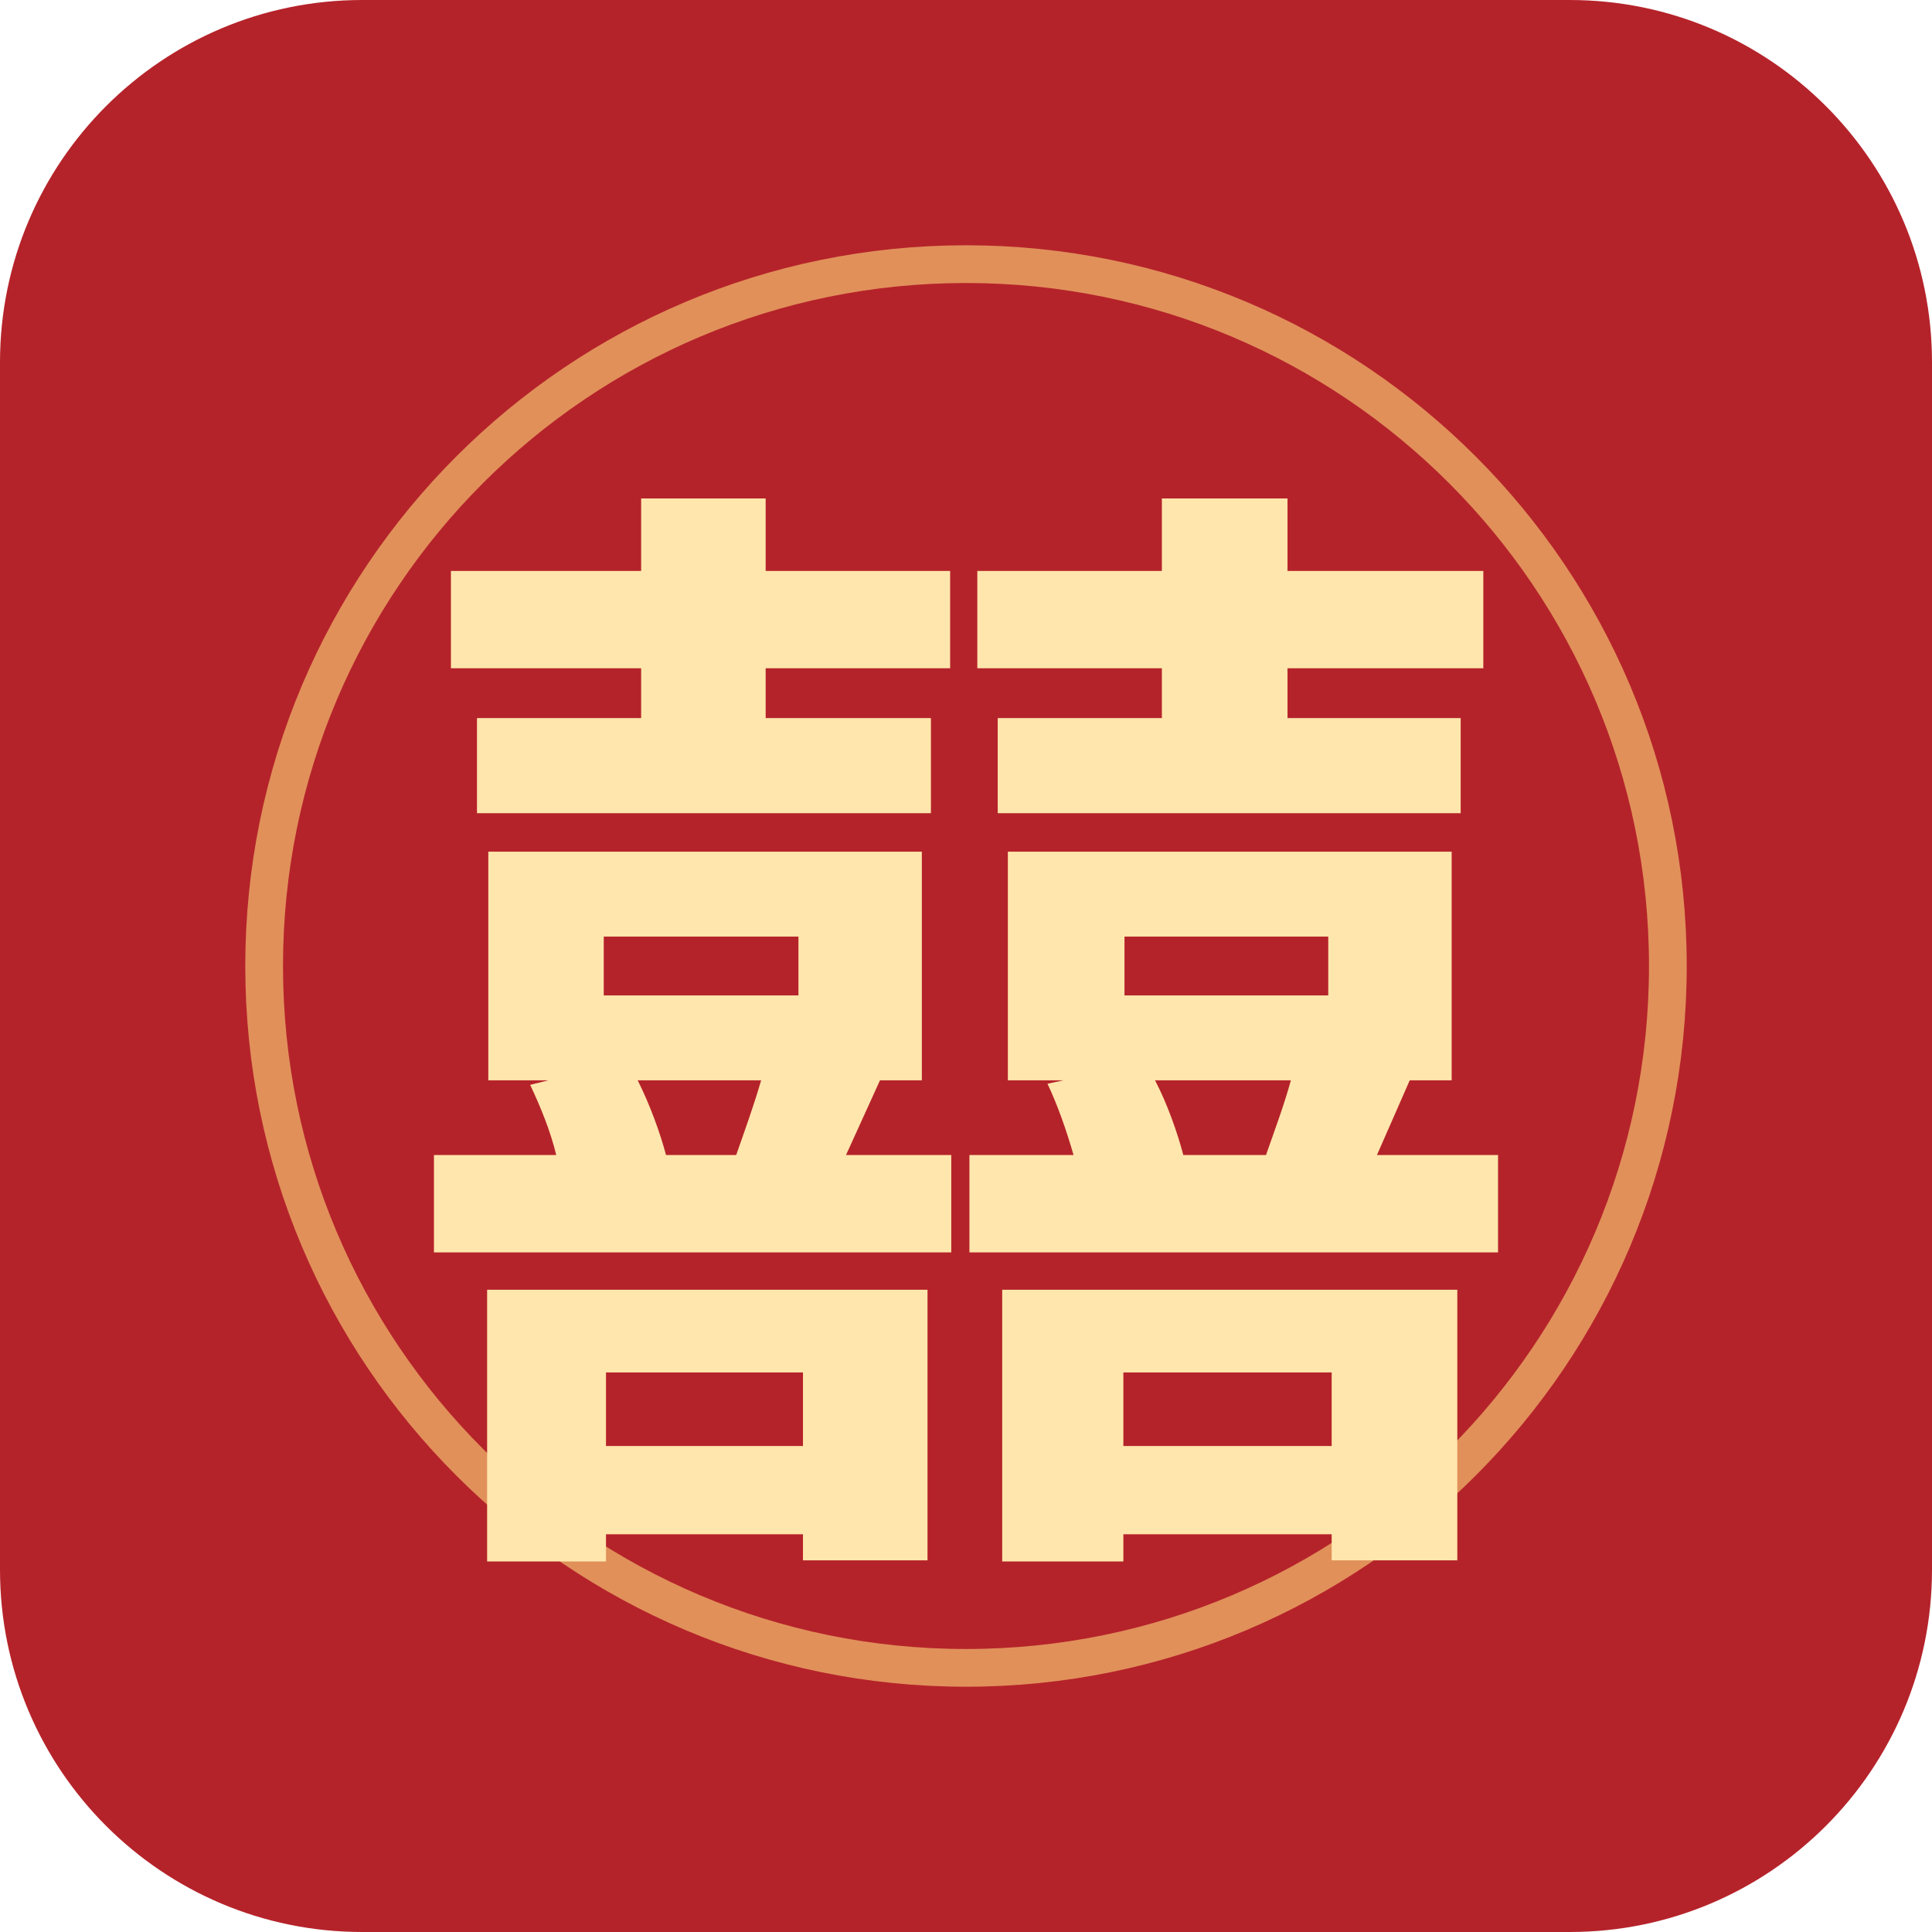
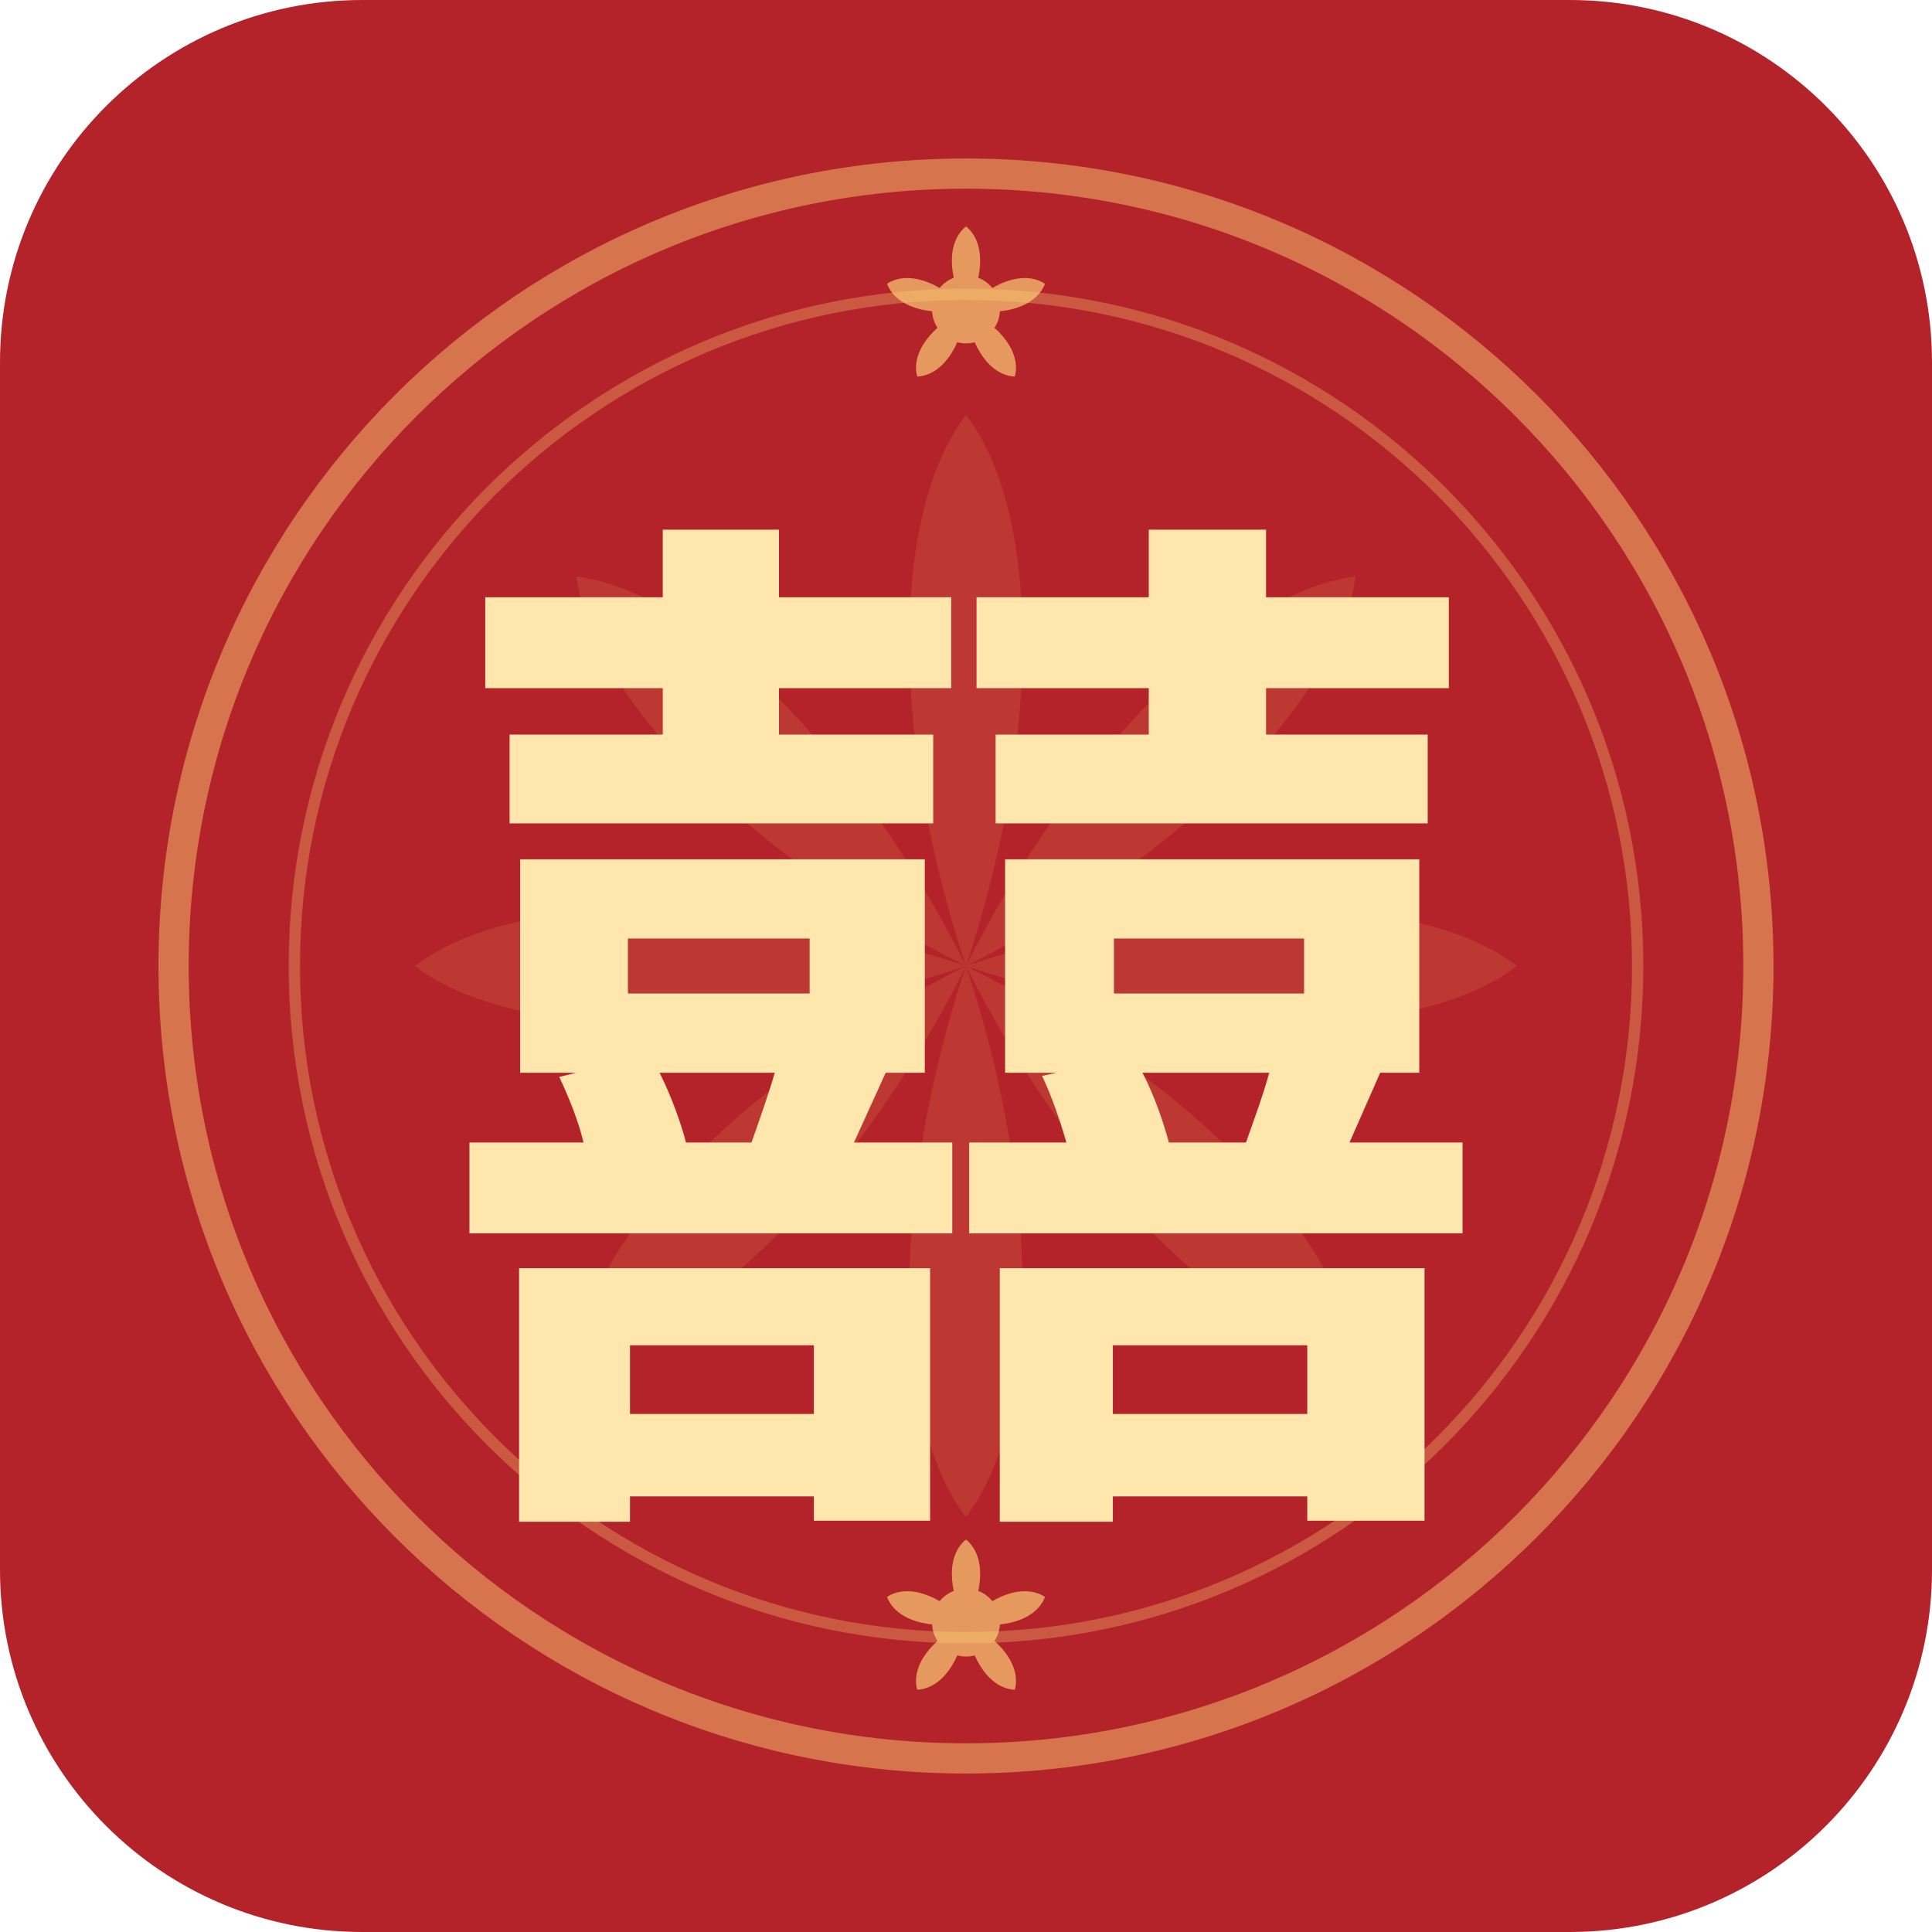
<svg xmlns="http://www.w3.org/2000/svg" viewBox="0 0 512 512" width="512" height="512">
  <rect width="512" height="512" rx="96" fill="#b5232a" />
-   <circle cx="256" cy="256" r="186" fill="none" stroke="#ffd87a" stroke-width="10" opacity="0.6" />
-   <text x="256" y="256" font-family="Georgia, 'Times New Roman', serif" font-size="300" font-weight="700" fill="#ffe6ac" text-anchor="middle" dominant-baseline="central">囍</text>
+   <g fill="#ffd87a" opacity="0.12">
+     <path d="M256 256 C236 196 236 136 256 110 C276 136 276 196 256 256Z" />
+     <path d="M256 256 C236 196 236 136 256 110 C276 136 276 196 256 256Z" transform="rotate(45 256 256)" />
+     <path d="M256 256 C236 196 236 136 256 110 C276 136 276 196 256 256Z" transform="rotate(90 256 256)" />
+     <path d="M256 256 C236 196 236 136 256 110 C276 136 276 196 256 256Z" transform="rotate(135 256 256)" />
+     <path d="M256 256 C236 196 236 136 256 110 C276 136 276 196 256 256Z" transform="rotate(180 256 256)" />
+     <path d="M256 256 C236 196 236 136 256 110 C276 136 276 196 256 256Z" transform="rotate(225 256 256)" />
+     <path d="M256 256 C236 196 236 136 256 110 C276 136 276 196 256 256Z" transform="rotate(270 256 256)" />
+     <path d="M256 256 C236 196 236 136 256 110 C276 136 276 196 256 256Z" transform="rotate(315 256 256)" />
+   </g>
+   <circle cx="256" cy="256" r="210" fill="none" stroke="#ffd87a" stroke-width="8" opacity="0.45" />
+   <circle cx="256" cy="256" r="178" fill="none" stroke="#ffd87a" stroke-width="3" opacity="0.3" />
+   <text x="256" y="256" font-family="Georgia, 'Times New Roman', serif" font-size="280" font-weight="700" fill="#ffe6ac" text-anchor="middle" dominant-baseline="central">囍</text>
+   <g transform="translate(256,82)" fill="#ffd87a" opacity="0.65">
+     <circle cx="0" cy="0" r="9" />
+     <path d="M0 0 C-5-9-5-18 0-22 C5-18 5-9 0 0Z" />
+     <path d="M0 0 C-5-9-5-18 0-22 C5-18 5-9 0 0Z" transform="rotate(72 0 0)" />
+     <path d="M0 0 C-5-9-5-18 0-22 C5-18 5-9 0 0Z" transform="rotate(144 0 0)" />
+     <path d="M0 0 C-5-9-5-18 0-22 C5-18 5-9 0 0Z" transform="rotate(216 0 0)" />
+     <path d="M0 0 C-5-9-5-18 0-22 C5-18 5-9 0 0Z" transform="rotate(288 0 0)" />
+   </g>
+   <g transform="translate(256,430)" fill="#ffd87a" opacity="0.65">
+     <circle cx="0" cy="0" r="9" />
+     <path d="M0 0 C-5-9-5-18 0-22 C5-18 5-9 0 0Z" />
+     <path d="M0 0 C-5-9-5-18 0-22 C5-18 5-9 0 0Z" transform="rotate(72 0 0)" />
+     <path d="M0 0 C-5-9-5-18 0-22 C5-18 5-9 0 0Z" transform="rotate(144 0 0)" />
+     <path d="M0 0 C-5-9-5-18 0-22 C5-18 5-9 0 0Z" transform="rotate(216 0 0)" />
+     <path d="M0 0 C-5-9-5-18 0-22 C5-18 5-9 0 0Z" transform="rotate(288 0 0)" />
+   </g>
</svg>
